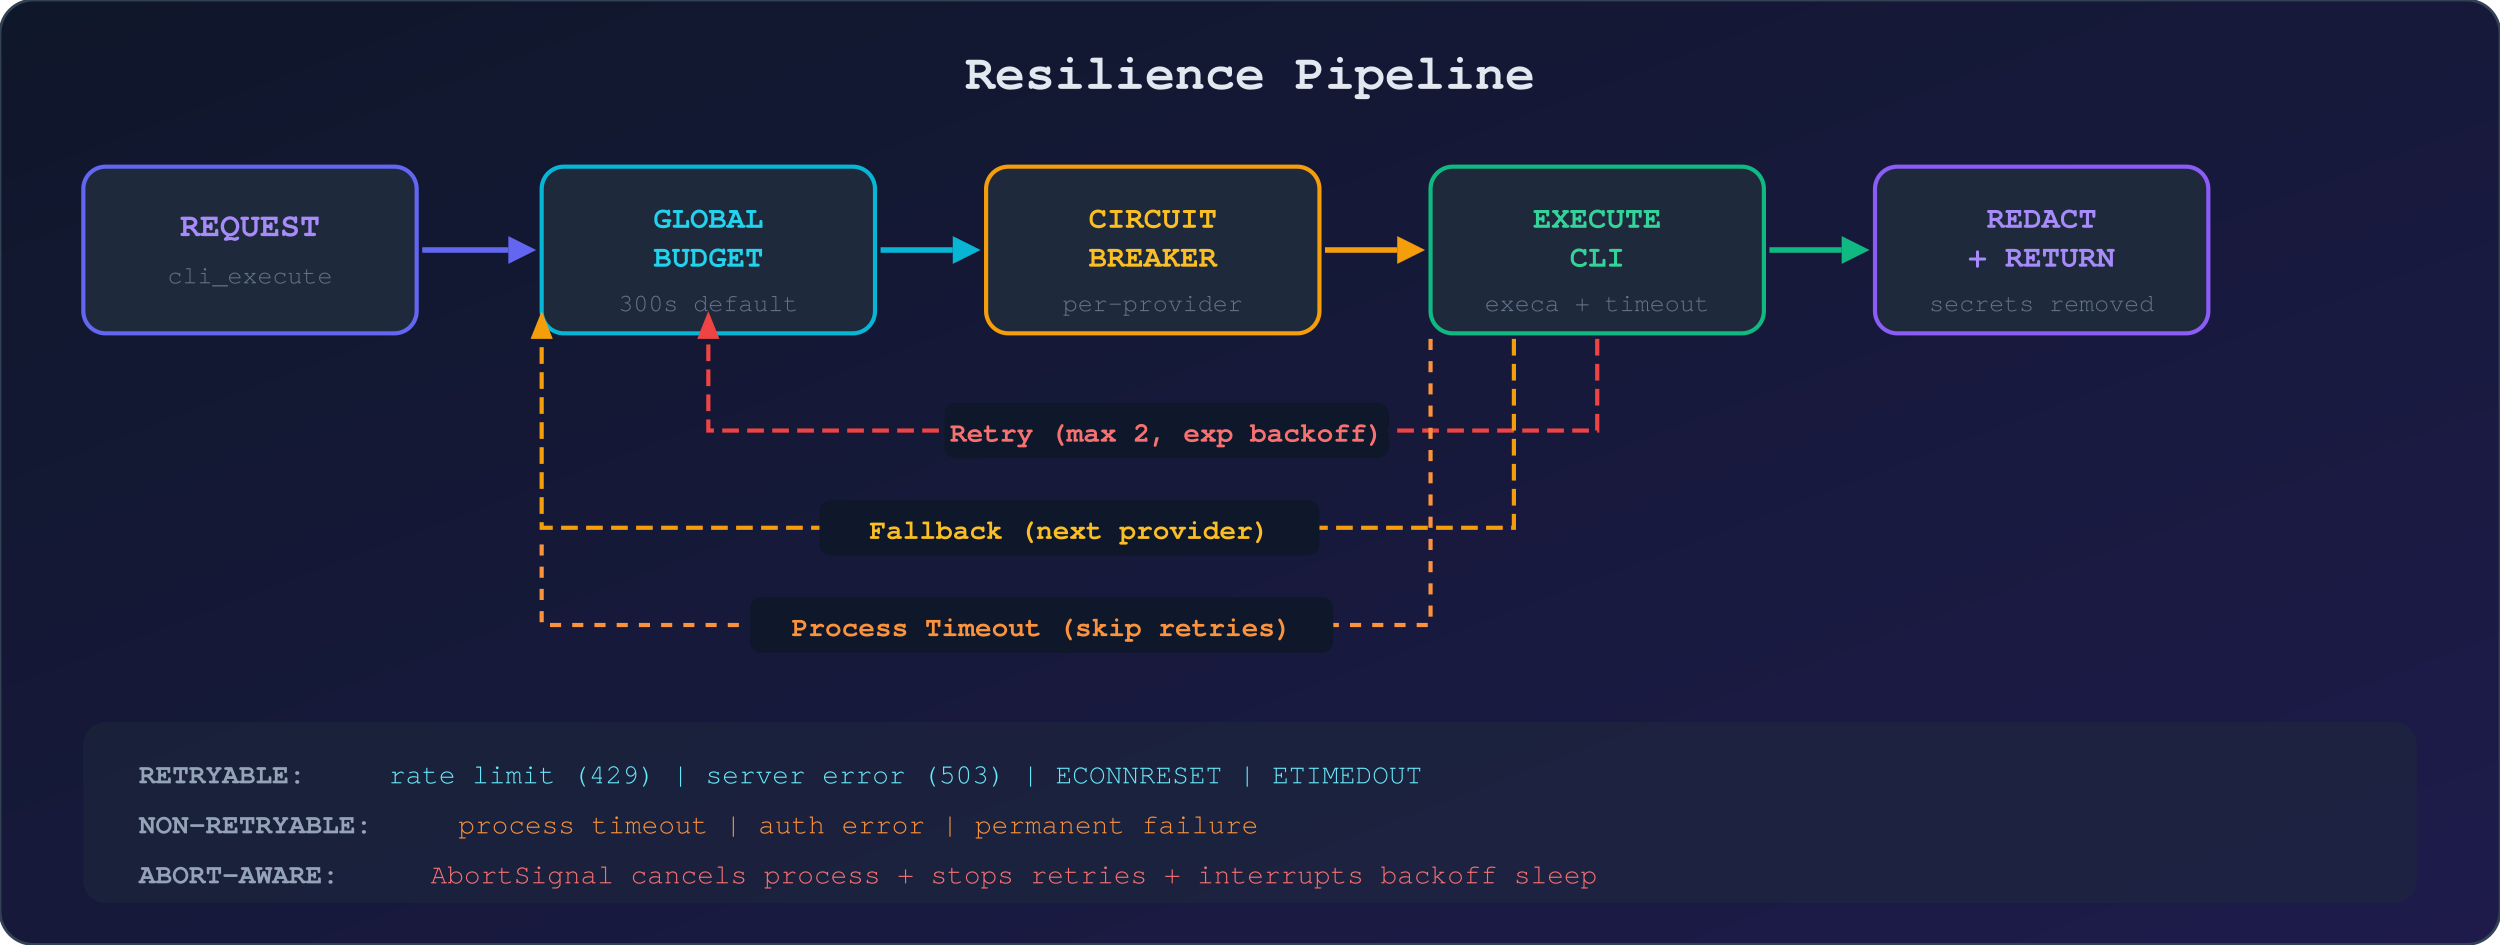
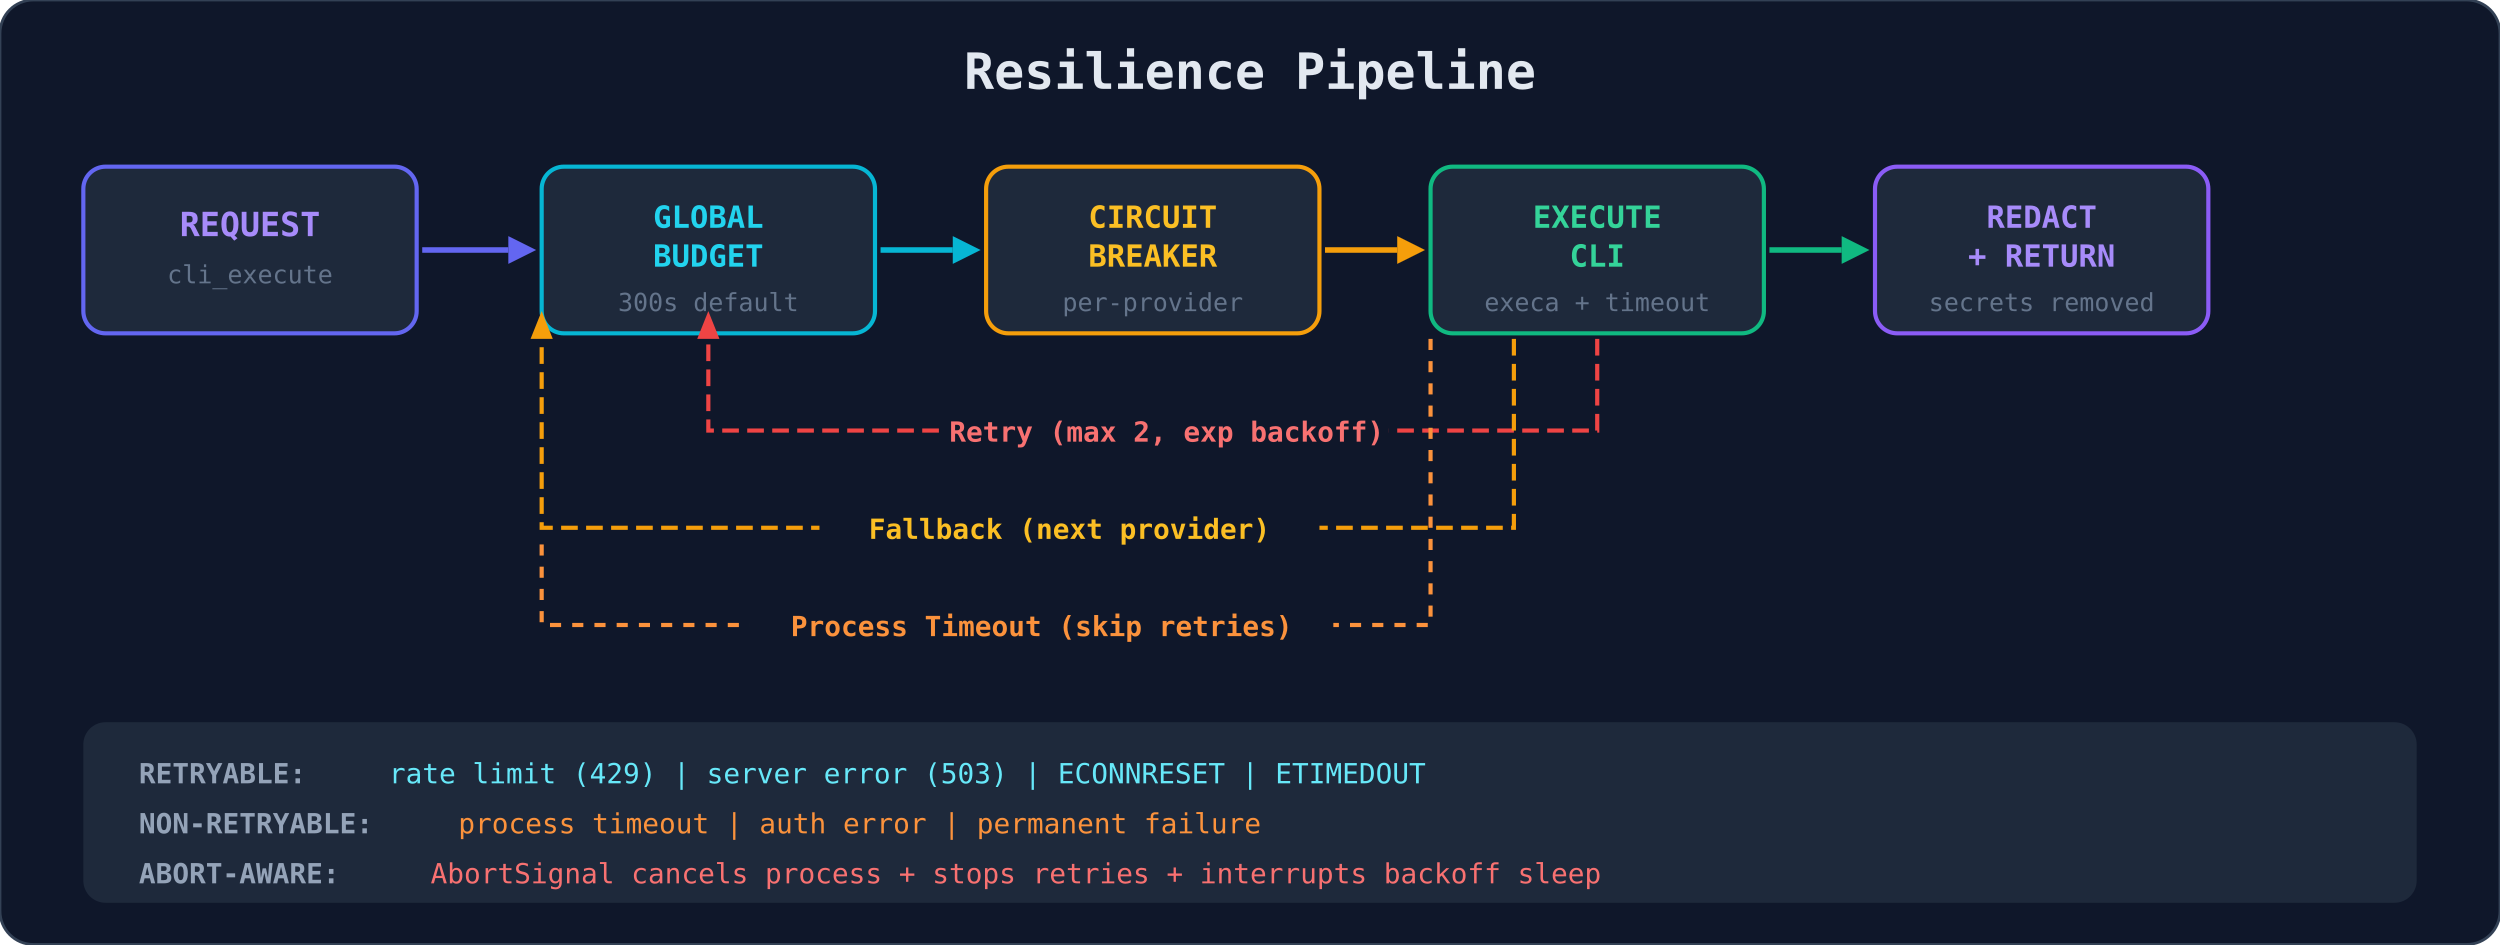
- <svg xmlns="http://www.w3.org/2000/svg" viewBox="0 0 900 340" fill="none">
-   <defs>
-     <linearGradient id="bg" x1="0%" y1="0%" x2="100%" y2="100%">
-       <stop offset="0%" stop-color="#0f172a" />
-       <stop offset="100%" stop-color="#1e1b4b" />
-     </linearGradient>
-   </defs>
-   <rect width="900" height="340" rx="12" fill="url(#bg)" />
+ <svg xmlns="http://www.w3.org/2000/svg" viewBox="0 0 900 340">
+   <rect width="900" height="340" rx="12" fill="#0f172a" />
  <rect width="900" height="340" rx="12" fill="none" stroke="#334155" stroke-width="1" />
-   <text x="450" y="32" text-anchor="middle" fill="#e2e8f0" font-family="monospace, Consolas, Courier" font-size="18" font-weight="700">Resilience Pipeline</text>
+   <text x="450" y="32" text-anchor="middle" fill="#e2e8f0" font-family="monospace" font-size="18" font-weight="700">Resilience Pipeline</text>
  <rect x="30" y="60" width="120" height="60" rx="8" fill="#1e293b" stroke="#6366f1" stroke-width="1.5" />
-   <text x="90" y="85" text-anchor="middle" fill="#a78bfa" font-family="monospace, Consolas, Courier" font-size="12" font-weight="700">REQUEST</text>
-   <text x="90" y="102" text-anchor="middle" fill="#64748b" font-family="monospace, Consolas, Courier" font-size="9">cli_execute</text>
+   <text x="90" y="85" text-anchor="middle" fill="#a78bfa" font-family="monospace" font-size="12" font-weight="700">REQUEST</text>
+   <text x="90" y="102" text-anchor="middle" fill="#64748b" font-family="monospace" font-size="9">cli_execute</text>
  <line x1="152" y1="90" x2="183" y2="90" stroke="#6366f1" stroke-width="2" />
  <polygon points="183,85 193,90 183,95" fill="#6366f1" />
  <rect x="195" y="60" width="120" height="60" rx="8" fill="#1e293b" stroke="#06b6d4" stroke-width="1.5" />
-   <text x="255" y="82" text-anchor="middle" fill="#22d3ee" font-family="monospace, Consolas, Courier" font-size="11" font-weight="700">GLOBAL</text>
-   <text x="255" y="96" text-anchor="middle" fill="#22d3ee" font-family="monospace, Consolas, Courier" font-size="11" font-weight="700">BUDGET</text>
-   <text x="255" y="112" text-anchor="middle" fill="#64748b" font-family="monospace, Consolas, Courier" font-size="9">300s default</text>
+   <text x="255" y="82" text-anchor="middle" fill="#22d3ee" font-family="monospace" font-size="11" font-weight="700">GLOBAL</text>
+   <text x="255" y="96" text-anchor="middle" fill="#22d3ee" font-family="monospace" font-size="11" font-weight="700">BUDGET</text>
+   <text x="255" y="112" text-anchor="middle" fill="#64748b" font-family="monospace" font-size="9">300s default</text>
  <line x1="317" y1="90" x2="343" y2="90" stroke="#06b6d4" stroke-width="2" />
  <polygon points="343,85 353,90 343,95" fill="#06b6d4" />
  <rect x="355" y="60" width="120" height="60" rx="8" fill="#1e293b" stroke="#f59e0b" stroke-width="1.5" />
-   <text x="415" y="82" text-anchor="middle" fill="#fbbf24" font-family="monospace, Consolas, Courier" font-size="11" font-weight="700">CIRCUIT</text>
-   <text x="415" y="96" text-anchor="middle" fill="#fbbf24" font-family="monospace, Consolas, Courier" font-size="11" font-weight="700">BREAKER</text>
-   <text x="415" y="112" text-anchor="middle" fill="#64748b" font-family="monospace, Consolas, Courier" font-size="9">per-provider</text>
+   <text x="415" y="82" text-anchor="middle" fill="#fbbf24" font-family="monospace" font-size="11" font-weight="700">CIRCUIT</text>
+   <text x="415" y="96" text-anchor="middle" fill="#fbbf24" font-family="monospace" font-size="11" font-weight="700">BREAKER</text>
+   <text x="415" y="112" text-anchor="middle" fill="#64748b" font-family="monospace" font-size="9">per-provider</text>
  <line x1="477" y1="90" x2="503" y2="90" stroke="#f59e0b" stroke-width="2" />
  <polygon points="503,85 513,90 503,95" fill="#f59e0b" />
  <rect x="515" y="60" width="120" height="60" rx="8" fill="#1e293b" stroke="#10b981" stroke-width="1.5" />
-   <text x="575" y="82" text-anchor="middle" fill="#34d399" font-family="monospace, Consolas, Courier" font-size="11" font-weight="700">EXECUTE</text>
-   <text x="575" y="96" text-anchor="middle" fill="#34d399" font-family="monospace, Consolas, Courier" font-size="11" font-weight="700">CLI</text>
-   <text x="575" y="112" text-anchor="middle" fill="#64748b" font-family="monospace, Consolas, Courier" font-size="9">execa + timeout</text>
+   <text x="575" y="82" text-anchor="middle" fill="#34d399" font-family="monospace" font-size="11" font-weight="700">EXECUTE</text>
+   <text x="575" y="96" text-anchor="middle" fill="#34d399" font-family="monospace" font-size="11" font-weight="700">CLI</text>
+   <text x="575" y="112" text-anchor="middle" fill="#64748b" font-family="monospace" font-size="9">execa + timeout</text>
  <line x1="637" y1="90" x2="663" y2="90" stroke="#10b981" stroke-width="2" />
  <polygon points="663,85 673,90 663,95" fill="#10b981" />
  <rect x="675" y="60" width="120" height="60" rx="8" fill="#1e293b" stroke="#8b5cf6" stroke-width="1.5" />
-   <text x="735" y="82" text-anchor="middle" fill="#a78bfa" font-family="monospace, Consolas, Courier" font-size="11" font-weight="700">REDACT</text>
-   <text x="735" y="96" text-anchor="middle" fill="#a78bfa" font-family="monospace, Consolas, Courier" font-size="11" font-weight="700">+ RETURN</text>
-   <text x="735" y="112" text-anchor="middle" fill="#64748b" font-family="monospace, Consolas, Courier" font-size="9">secrets removed</text>
+   <text x="735" y="82" text-anchor="middle" fill="#a78bfa" font-family="monospace" font-size="11" font-weight="700">REDACT</text>
+   <text x="735" y="96" text-anchor="middle" fill="#a78bfa" font-family="monospace" font-size="11" font-weight="700">+ RETURN</text>
+   <text x="735" y="112" text-anchor="middle" fill="#64748b" font-family="monospace" font-size="9">secrets removed</text>
  <path d="M 575 122 L 575 155 L 255 155 L 255 122" stroke="#ef4444" stroke-width="1.5" fill="none" stroke-dasharray="6,3" />
  <polygon points="251,122 255,112 259,122" fill="#ef4444" />
  <rect x="340" y="145" width="160" height="20" rx="4" fill="#0f172a" />
-   <text x="420" y="159" text-anchor="middle" fill="#f87171" font-family="monospace, Consolas, Courier" font-size="10" font-weight="600">Retry (max 2, exp backoff)</text>
+   <text x="420" y="159" text-anchor="middle" fill="#f87171" font-family="monospace" font-size="10" font-weight="600">Retry (max 2, exp backoff)</text>
  <path d="M 545 122 L 545 190 L 195 190 L 195 122" stroke="#f59e0b" stroke-width="1.5" fill="none" stroke-dasharray="6,3" />
  <polygon points="191,122 195,112 199,122" fill="#f59e0b" />
  <rect x="295" y="180" width="180" height="20" rx="4" fill="#0f172a" />
-   <text x="385" y="194" text-anchor="middle" fill="#fbbf24" font-family="monospace, Consolas, Courier" font-size="10" font-weight="600">Fallback (next provider)</text>
+   <text x="385" y="194" text-anchor="middle" fill="#fbbf24" font-family="monospace" font-size="10" font-weight="600">Fallback (next provider)</text>
  <path d="M 515 122 L 515 225 L 195 225 L 195 192" stroke="#fb923c" stroke-width="1.5" fill="none" stroke-dasharray="4,4" />
  <rect x="270" y="215" width="210" height="20" rx="4" fill="#0f172a" />
-   <text x="375" y="229" text-anchor="middle" fill="#fb923c" font-family="monospace, Consolas, Courier" font-size="10" font-weight="600">Process Timeout (skip retries)</text>
-   <rect x="30" y="260" width="840" height="65" rx="8" fill="#1e293b" opacity="0.5" />
-   <text x="50" y="282" fill="#94a3b8" font-family="monospace, Consolas, Courier" font-size="10" font-weight="600">RETRYABLE:</text>
-   <text x="140" y="282" fill="#67e8f9" font-family="monospace, Consolas, Courier" font-size="10">rate limit (429) | server error (503) | ECONNRESET | ETIMEDOUT</text>
-   <text x="50" y="300" fill="#94a3b8" font-family="monospace, Consolas, Courier" font-size="10" font-weight="600">NON-RETRYABLE:</text>
-   <text x="165" y="300" fill="#fb923c" font-family="monospace, Consolas, Courier" font-size="10">process timeout | auth error | permanent failure</text>
-   <text x="50" y="318" fill="#94a3b8" font-family="monospace, Consolas, Courier" font-size="10" font-weight="600">ABORT-AWARE:</text>
-   <text x="155" y="318" fill="#f87171" font-family="monospace, Consolas, Courier" font-size="10">AbortSignal cancels process + stops retries + interrupts backoff sleep</text>
+   <text x="375" y="229" text-anchor="middle" fill="#fb923c" font-family="monospace" font-size="10" font-weight="600">Process Timeout (skip retries)</text>
+   <rect x="30" y="260" width="840" height="65" rx="8" fill="#1e293b" />
+   <text x="50" y="282" fill="#94a3b8" font-family="monospace" font-size="10" font-weight="600">RETRYABLE:</text>
+   <text x="140" y="282" fill="#67e8f9" font-family="monospace" font-size="10">rate limit (429) | server error (503) | ECONNRESET | ETIMEDOUT</text>
+   <text x="50" y="300" fill="#94a3b8" font-family="monospace" font-size="10" font-weight="600">NON-RETRYABLE:</text>
+   <text x="165" y="300" fill="#fb923c" font-family="monospace" font-size="10">process timeout | auth error | permanent failure</text>
+   <text x="50" y="318" fill="#94a3b8" font-family="monospace" font-size="10" font-weight="600">ABORT-AWARE:</text>
+   <text x="155" y="318" fill="#f87171" font-family="monospace" font-size="10">AbortSignal cancels process + stops retries + interrupts backoff sleep</text>
</svg>
